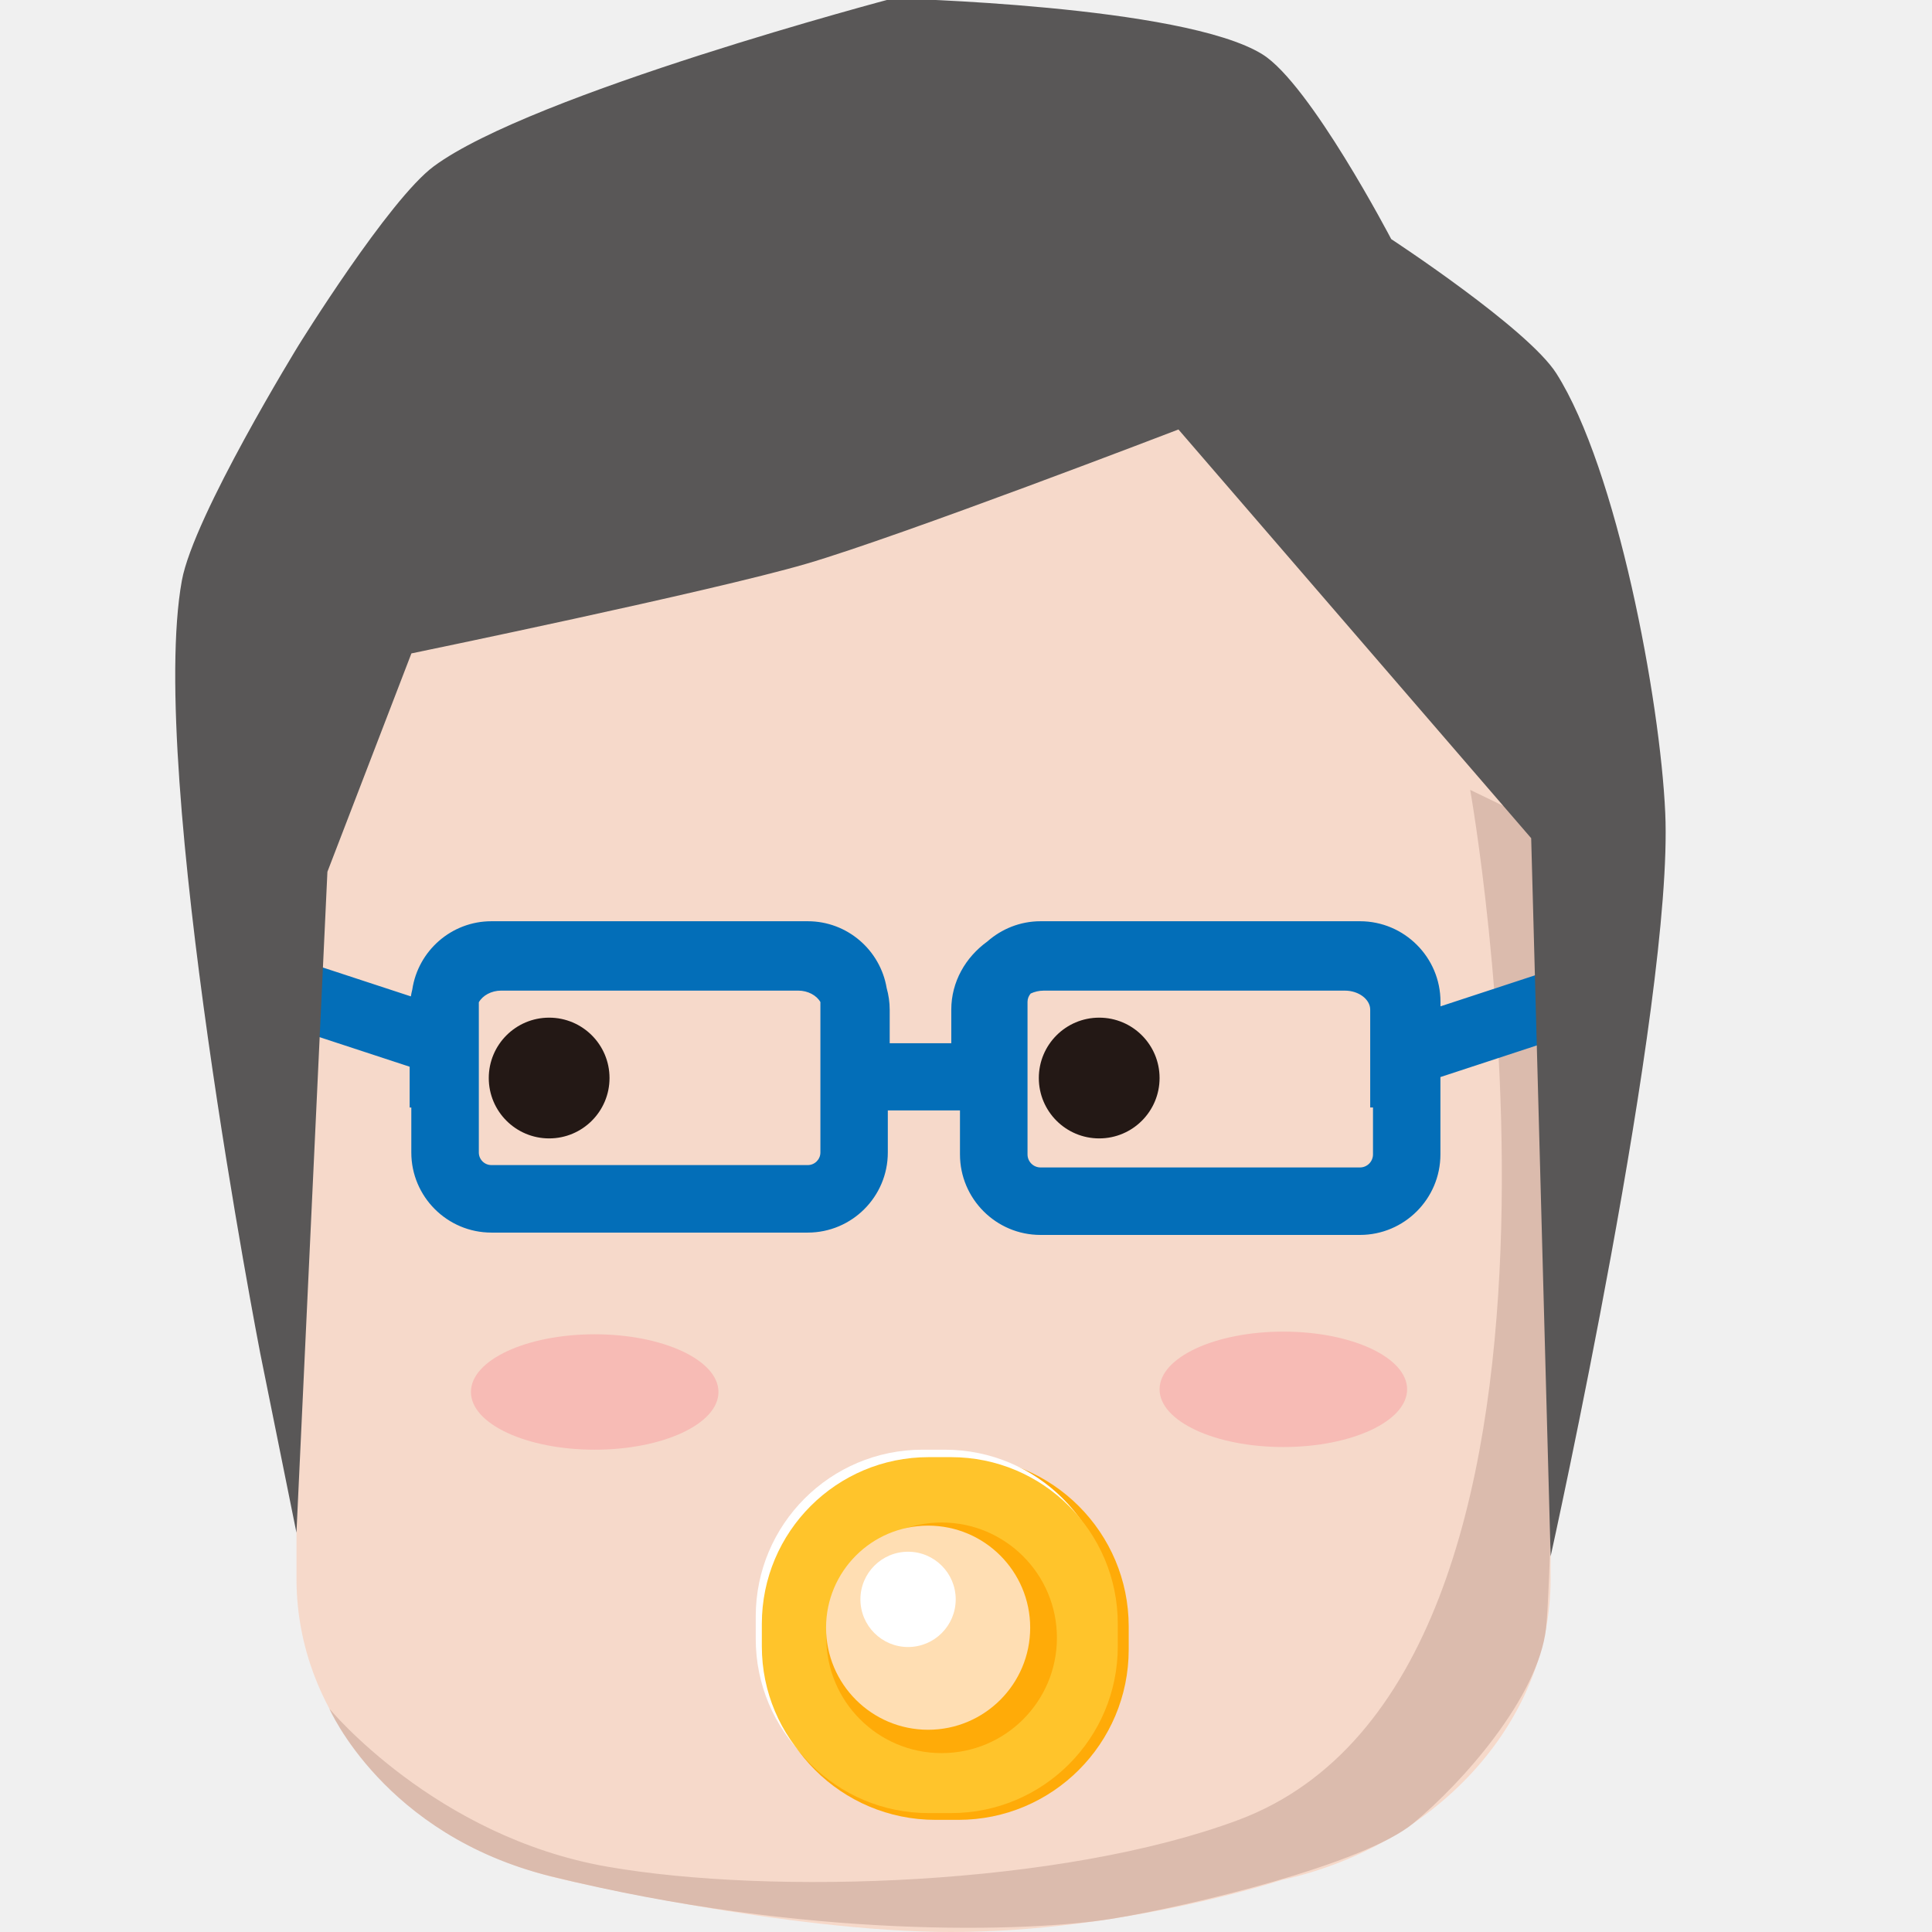
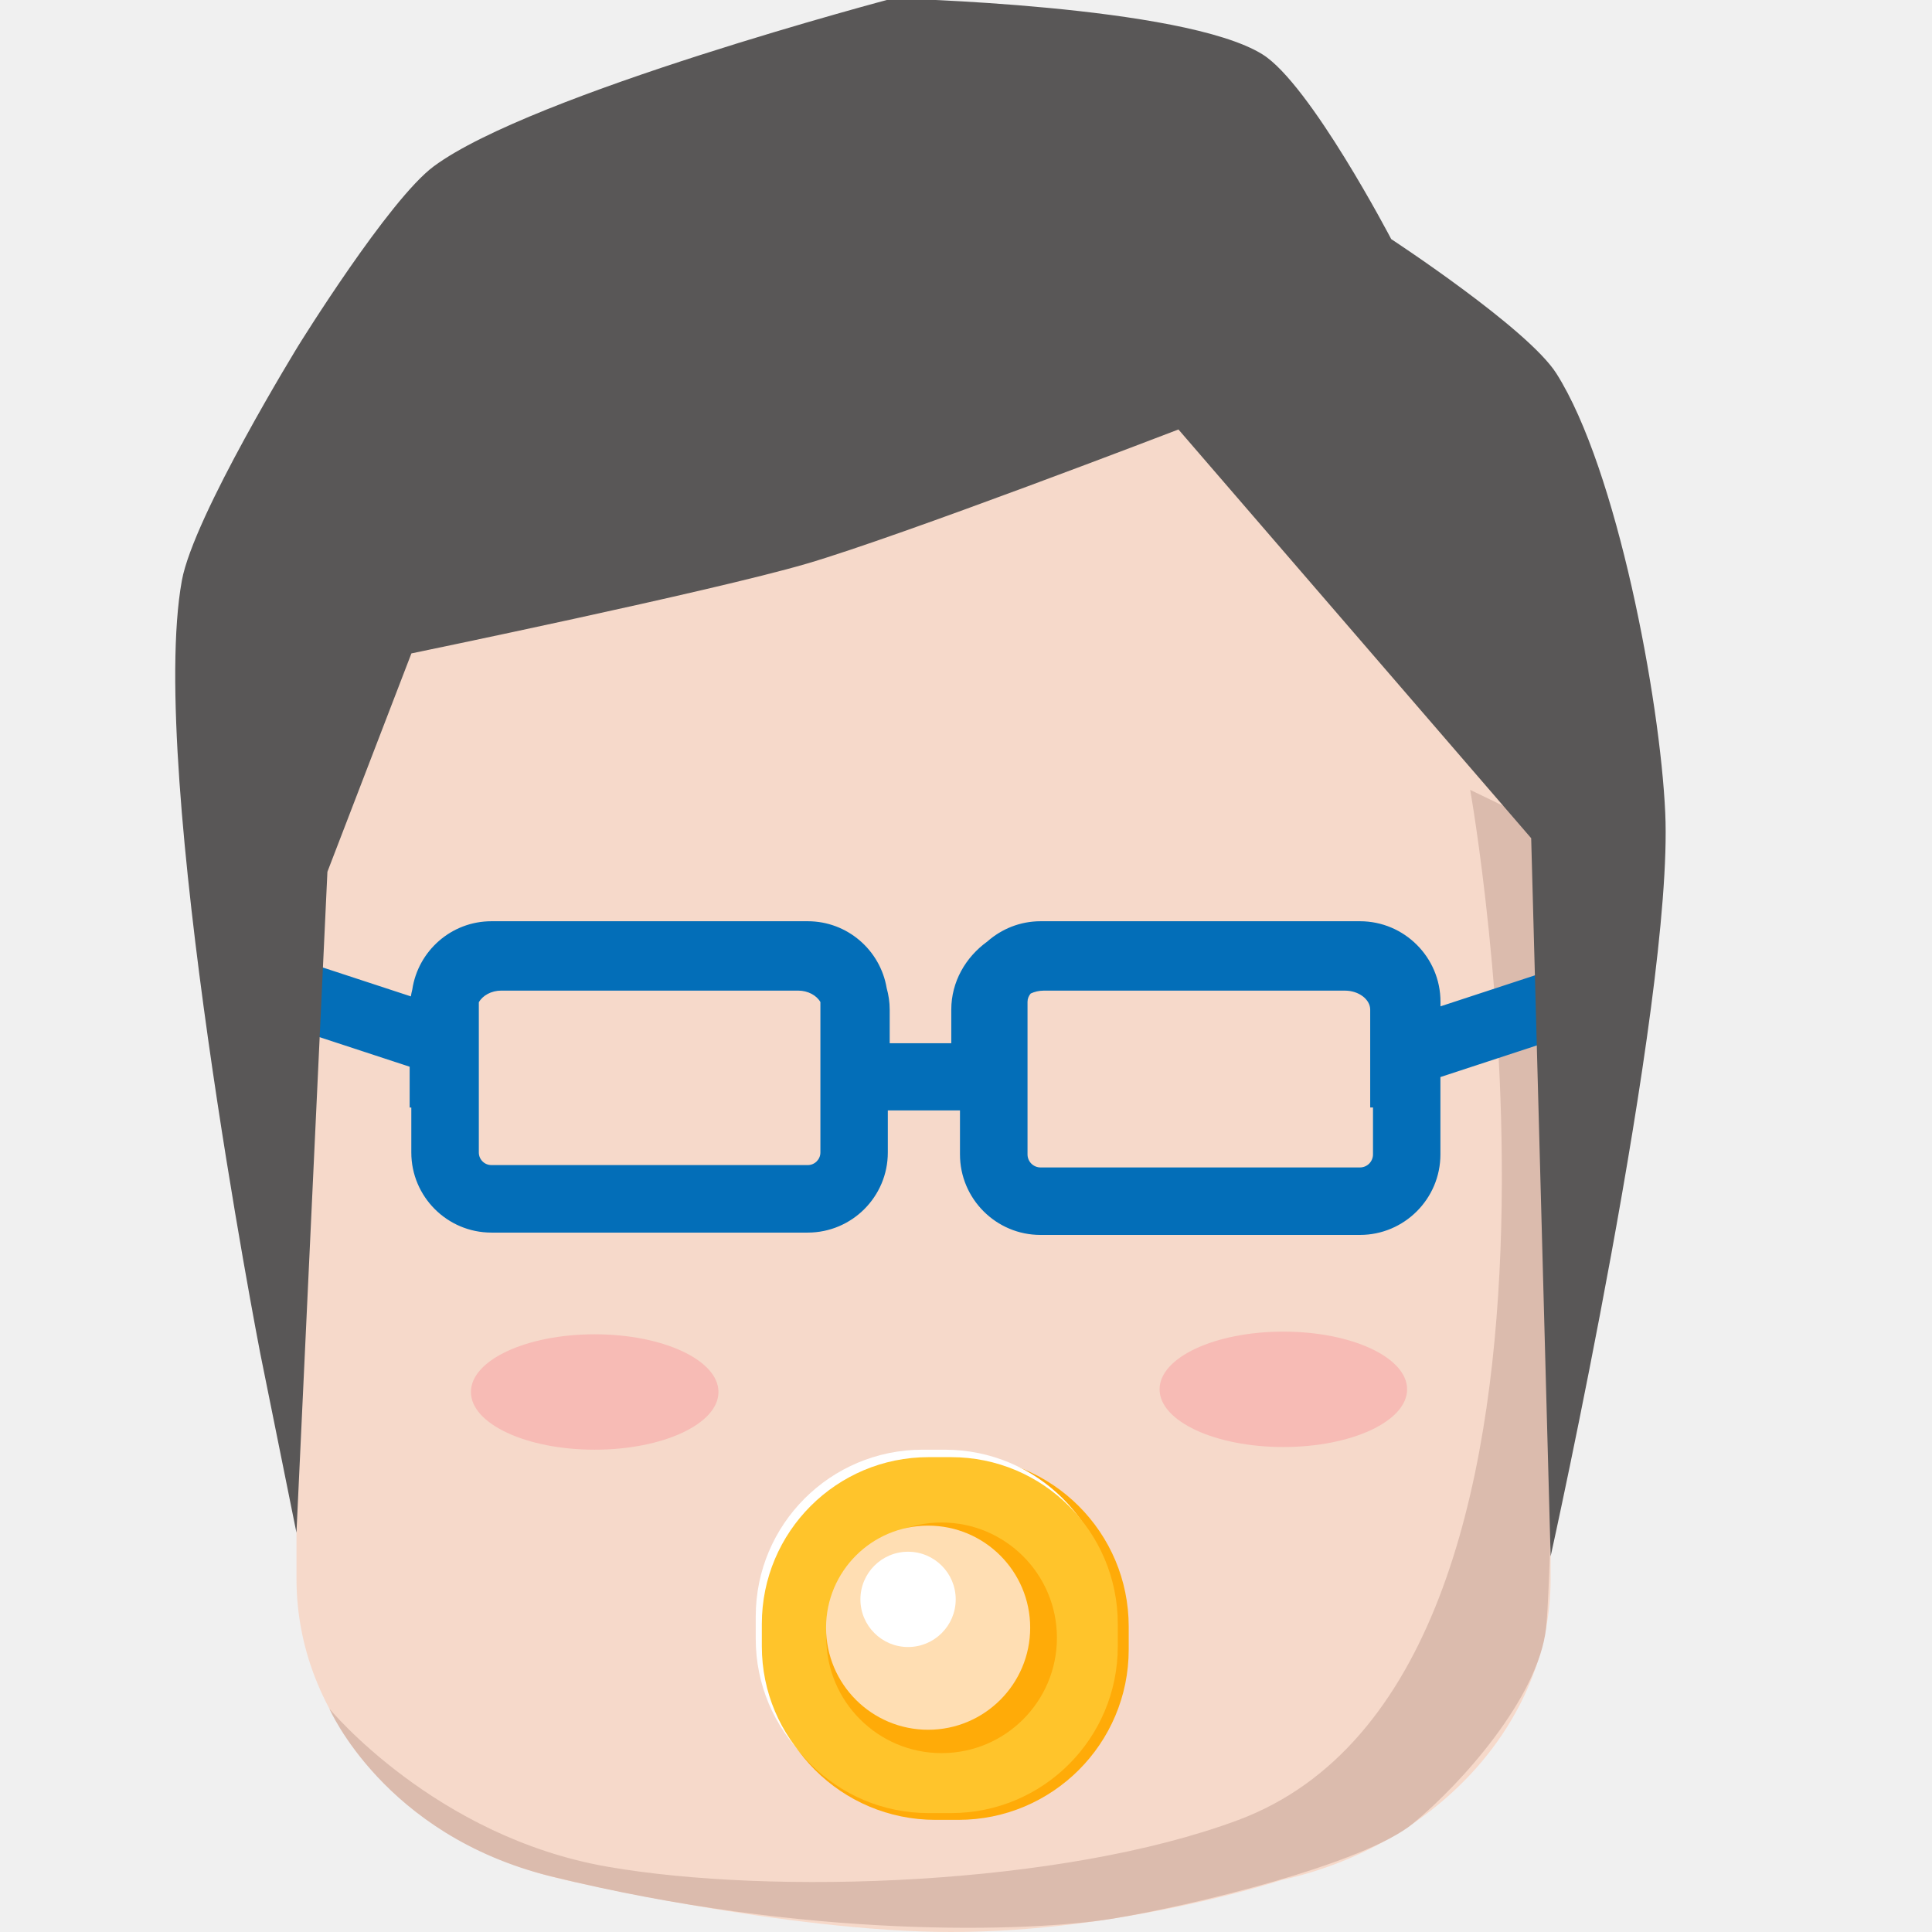
<svg xmlns="http://www.w3.org/2000/svg" version="1.1" id="layout_1" x="0px" y="0px" width="160px" height="160px" viewBox="0 0 160 160" enable-background="new 0 0 160 160" xml:space="preserve">
  <g>
    <g>
-       <path fill="#F6D9CA" d="M128.416,130.744c0,12.291-9.965,22.256-22.256,24.942c0,0-13.121,4.314-27.377,4.314    c-13.565,0-31.973-4.314-31.973-4.314C34.519,153,24.554,143.035,24.554,130.744V49.67c0-12.291,9.965-22.256,22.256-22.256h59.35    c12.291,0,22.256,9.965,22.256,22.256V130.744z" />
-       <path fill="#DBBBAD" d="M121.754,65.414c0,0,13.091,73.258-19.212,85.313c-14.645,5.465-38.627,6.238-52.24,3.865    c-14.281-2.491-23.026-13.09-23.026-13.09s4.536,10.474,18.295,13.874c21.215,5.245,39.769,4.616,46.44,3.54    c6.669-1.076,20.934-4.54,25.014-7.904c4.078-3.364,10.383-10.464,11.016-16.193c0.633-5.727,1.707-65.542,1.707-65.542    L121.754,65.414z" />
+       <path fill="#F6D9CA" d="M128.416,130.744c0,12.291-9.965,22.256-22.256,24.942c0,0-13.121,4.314-27.377,4.314 c-13.565,0-31.973-4.314-31.973-4.314C34.519,153,24.554,143.035,24.554,130.744V49.67c0-12.291,9.965-22.256,22.256-22.256h59.35 c12.291,0,22.256,9.965,22.256,22.256V130.744z" />
+       <path fill="#DBBBAD" d="M121.754,65.414c0,0,13.091,73.258-19.212,85.313c-14.645,5.465-38.627,6.238-52.24,3.865 c-14.281-2.491-23.026-13.09-23.026-13.09s4.536,10.474,18.295,13.874c21.215,5.245,39.769,4.616,46.44,3.54 c6.669-1.076,20.934-4.54,25.014-7.904c4.078-3.364,10.383-10.464,11.016-16.193c0.633-5.727,1.707-65.542,1.707-65.542 L121.754,65.414z" />
    </g>
-     <path fill="#036EB8" d="M133.204,84.632l-1.736-5.287l-12.173,3.996v-0.379c0-3.677-2.992-6.669-6.669-6.669h-26.45   c-1.691,0-3.232,0.637-4.409,1.678c-1.811,1.306-2.986,3.346-2.986,5.643v2.783h-5.1v-2.783c0-0.619-0.093-1.217-0.252-1.792   c-0.528-3.133-3.253-5.529-6.534-5.529H40.697c-3.325,0-6.077,2.462-6.553,5.655c-0.048,0.188-0.087,0.377-0.118,0.569   l-12.692-4.165l-1.736,5.287l14.328,4.703v3.377h0.137v3.727c0,3.656,2.975,6.632,6.632,6.632h26.198   c3.658,0,6.632-2.975,6.632-6.632v-3.487h5.976v3.644c0,3.677,2.992,6.669,6.669,6.669h26.45c3.677,0,6.669-2.992,6.669-6.669   v-6.406L133.204,84.632z M66.896,96.487H40.697c-0.577,0-1.043-0.468-1.043-1.043V83.006c0.312-0.561,1.035-0.968,1.856-0.968   h24.592c0.809,0,1.523,0.395,1.84,0.946v12.46C67.941,96.019,67.472,96.487,66.896,96.487z M112.627,96.683H86.175   c-0.596,0-1.08-0.484-1.08-1.08V82.961c0-0.261,0.105-0.494,0.261-0.681c0.317-0.149,0.685-0.24,1.076-0.24h24.954   c1.132,0,2.088,0.72,2.088,1.571v8.105h0.232V95.6C113.707,96.197,113.222,96.683,112.627,96.683z" />
+     <path fill="#036EB8" d="M133.204,84.632l-1.736-5.287l-12.173,3.996v-0.379c0-3.677-2.992-6.669-6.669-6.669h-26.45 c-1.691,0-3.232,0.637-4.409,1.678c-1.811,1.306-2.986,3.346-2.986,5.643v2.783h-5.1v-2.783c0-0.619-0.093-1.217-0.252-1.792 c-0.528-3.133-3.253-5.529-6.534-5.529H40.697c-3.325,0-6.077,2.462-6.553,5.655c-0.048,0.188-0.087,0.377-0.118,0.569 l-12.692-4.165l-1.736,5.287l14.328,4.703v3.377h0.137v3.727c0,3.656,2.975,6.632,6.632,6.632h26.198 c3.658,0,6.632-2.975,6.632-6.632v-3.487h5.976v3.644c0,3.677,2.992,6.669,6.669,6.669h26.45c3.677,0,6.669-2.992,6.669-6.669 v-6.406L133.204,84.632z M66.896,96.487H40.697c-0.577,0-1.043-0.468-1.043-1.043V83.006c0.312-0.561,1.035-0.968,1.856-0.968 h24.592c0.809,0,1.523,0.395,1.84,0.946v12.46C67.941,96.019,67.472,96.487,66.896,96.487z M112.627,96.683H86.175 c-0.596,0-1.08-0.484-1.08-1.08V82.961c0-0.261,0.105-0.494,0.261-0.681c0.317-0.149,0.685-0.24,1.076-0.24h24.954 c1.132,0,2.088,0.72,2.088,1.571v8.105h0.232V95.6C113.707,96.197,113.222,96.683,112.627,96.683z" />
    <g>
-       <path fill="#FFAB08" d="M93.475,136.603c0,7.794-6.317,14.11-14.11,14.11h-1.893c-7.794,0-14.11-6.317-14.11-14.11v-1.893    c0-7.794,6.317-14.11,14.11-14.11h1.893c7.794,0,14.11,6.317,14.11,14.11V136.603z" />
+       <path fill="#FFAB08" d="M93.475,136.603c0,7.794-6.317,14.11-14.11,14.11h-1.893c-7.794,0-14.11-6.317-14.11-14.11v-1.893 c0-7.794,6.317-14.11,14.11-14.11h1.893c7.794,0,14.11,6.317,14.11,14.11V136.603z" />
      <g>
-         <path fill="#FFFFFF" d="M92.065,135.724c0,7.629-6.183,13.812-13.812,13.812h-1.854c-7.629,0-13.812-6.183-13.812-13.812v-1.854     c0-7.629,6.183-13.812,13.812-13.812h1.854c7.629,0,13.812,6.183,13.812,13.812V135.724z" />
-         <path fill="#FFC42B" d="M92.57,136.341c0,7.629-6.183,13.812-13.812,13.812h-1.854c-7.629,0-13.812-6.183-13.812-13.812v-1.854     c0-7.629,6.183-13.812,13.812-13.812h1.854c7.629,0,13.812,6.183,13.812,13.812V136.341z" />
-         <path fill="#FFAB08" d="M68.432,135.637c0-5.274,4.275-9.549,9.549-9.549l0,0c5.274,0,9.549,4.275,9.549,9.549l0,0     c0,5.274-4.275,9.549-9.549,9.549l0,0C72.708,145.186,68.432,140.911,68.432,135.637L68.432,135.637z" />
-         <path fill="#FFDEB3" d="M68.411,134.799c0-4.668,3.784-8.452,8.452-8.452l0,0c4.668,0,8.452,3.784,8.452,8.452l0,0     c0,4.668-3.784,8.452-8.452,8.452l0,0C72.195,143.25,68.411,139.467,68.411,134.799L68.411,134.799z" />
-         <path fill="#FFFFFF" d="M79.148,132.453c0,2.179-1.767,3.946-3.946,3.946l0,0c-2.179,0-3.946-1.767-3.946-3.946l0,0     c0-2.179,1.767-3.946,3.946-3.946l0,0C77.381,128.509,79.148,130.274,79.148,132.453L79.148,132.453z" />
+         <path fill="#FFFFFF" d="M92.065,135.724c0,7.629-6.183,13.812-13.812,13.812h-1.854c-7.629,0-13.812-6.183-13.812-13.812v-1.854 c0-7.629,6.183-13.812,13.812-13.812h1.854c7.629,0,13.812,6.183,13.812,13.812V135.724z" />
+         <path fill="#FFC42B" d="M92.57,136.341c0,7.629-6.183,13.812-13.812,13.812h-1.854c-7.629,0-13.812-6.183-13.812-13.812v-1.854 c0-7.629,6.183-13.812,13.812-13.812h1.854c7.629,0,13.812,6.183,13.812,13.812V136.341z" />
+         <path fill="#FFAB08" d="M68.432,135.637c0-5.274,4.275-9.549,9.549-9.549l0,0c5.274,0,9.549,4.275,9.549,9.549l0,0 c0,5.274-4.275,9.549-9.549,9.549l0,0C72.708,145.186,68.432,140.911,68.432,135.637L68.432,135.637z" />
+         <path fill="#FFDEB3" d="M68.411,134.799c0-4.668,3.784-8.452,8.452-8.452l0,0c4.668,0,8.452,3.784,8.452,8.452l0,0 c0,4.668-3.784,8.452-8.452,8.452l0,0C72.195,143.25,68.411,139.467,68.411,134.799L68.411,134.799z" />
+         <path fill="#FFFFFF" d="M79.148,132.453c0,2.179-1.767,3.946-3.946,3.946l0,0c-2.179,0-3.946-1.767-3.946-3.946l0,0 c0-2.179,1.767-3.946,3.946-3.946l0,0C77.381,128.509,79.148,130.274,79.148,132.453L79.148,132.453z" />
      </g>
-       <animateTransform attributeType="XML" restart="always" calcMode="linear" additive="replace" accumulate="none" repeatCount="indefinite" dur="2s" values="1,1;.97,.97;1,1" attributeName="transform" fill="remove" type="scale">
- 			</animateTransform>
+       <animateTransform attributeType="XML" restart="always" calcMode="linear" additive="replace" accumulate="none" repeatCount="indefinite" dur="1s" values="-4,0;-2,-1;0,-2;2,-1;4,0;2,1;0,2;-2,1;" attributeName="transform" fill="remove" type="translate"> </animateTransform>
    </g>
-     <path fill="#595757" d="M35.925,13.772C32.19,16.537,24.719,28.61,24.719,28.61s-8.688,14.128-9.659,19.475   c-2.874,15.819,6.491,63.987,6.491,63.987l3,14.856l2.564-54.731l6.956-18.084c0,0,24.867-5.134,32.689-7.418   s30.834-11.128,30.834-11.128l29.212,33.849l1.61,59.476c0,0,10.189-46.001,9.493-61.555c-0.42-9.367-3.993-28.49-9.015-36.407   c-2.361-3.722-13.679-11.128-13.679-11.128s-6.704-12.839-10.664-15.301c-6.572-4.085-30.603-4.637-30.603-4.637   S44.061,7.749,35.925,13.772z" />
+     <path fill="#595757" d="M35.925,13.772C32.19,16.537,24.719,28.61,24.719,28.61s-8.688,14.128-9.659,19.475 c-2.874,15.819,6.491,63.987,6.491,63.987l3,14.856l2.564-54.731l6.956-18.084c0,0,24.867-5.134,32.689-7.418 s30.834-11.128,30.834-11.128l29.212,33.849l1.61,59.476c0,0,10.189-46.001,9.493-61.555c-0.42-9.367-3.993-28.49-9.015-36.407 c-2.361-3.722-13.679-11.128-13.679-11.128s-6.704-12.839-10.664-15.301c-6.572-4.085-30.603-4.637-30.603-4.637 S44.061,7.749,35.925,13.772z" />
  </g>
-   <g id="eyes">
-     <circle id="left-eye" fill="#231815" cx="45.478" cy="89.278" r="5" />
-     <circle id="right-eye" fill="#231815" cx="91.031" cy="89.278" r="5" />
-     <animateTransform attributeType="XML" restart="always" calcMode="linear" additive="replace" accumulate="none" repeatCount="indefinite" dur="1.5s" values="0,0;4,-1;8,-2;12,-1;16,0;12,1;8,2;4,1;0,0" attributeName="transform" fill="remove" type="translate">
- 		</animateTransform>
-   </g>
+   <g id="eyes">   </g>
  <ellipse fill="#F7BBB5" cx="49.25" cy="115.279" rx="10.25" ry="4.779" />
  <ellipse fill="#F7BBB5" cx="106.281" cy="115.058" rx="10.25" ry="4.779" />
</svg>
